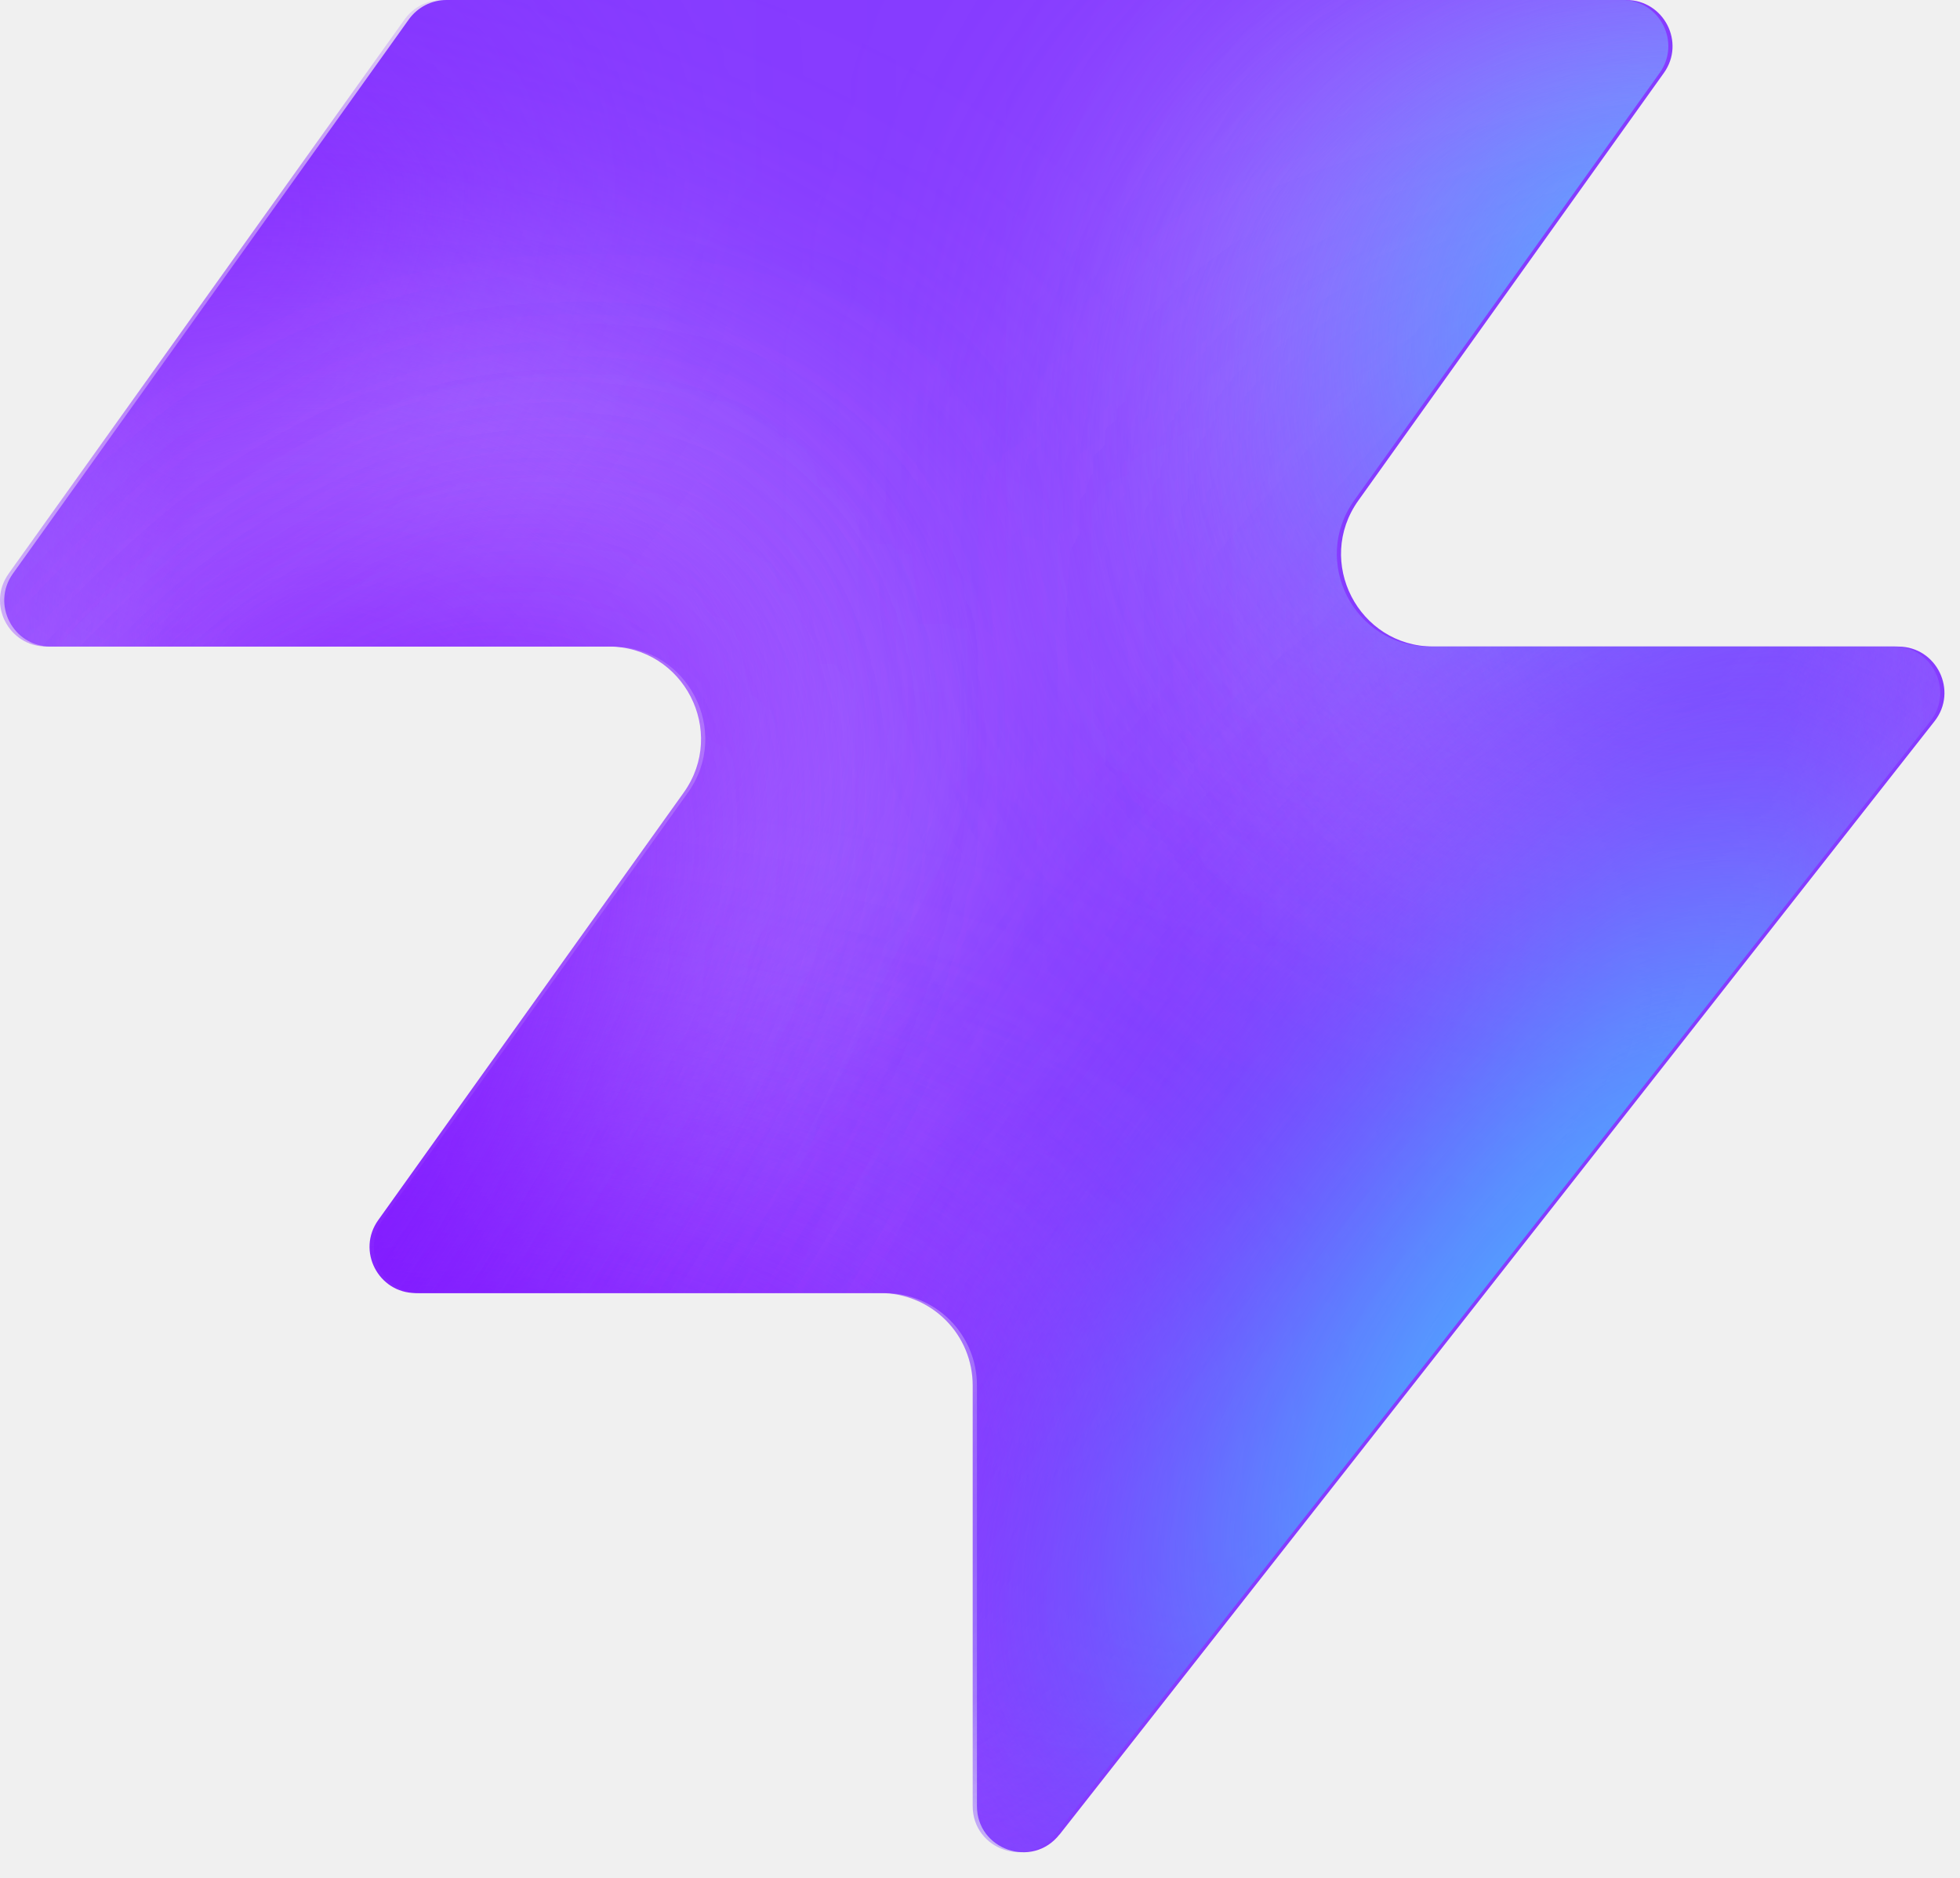
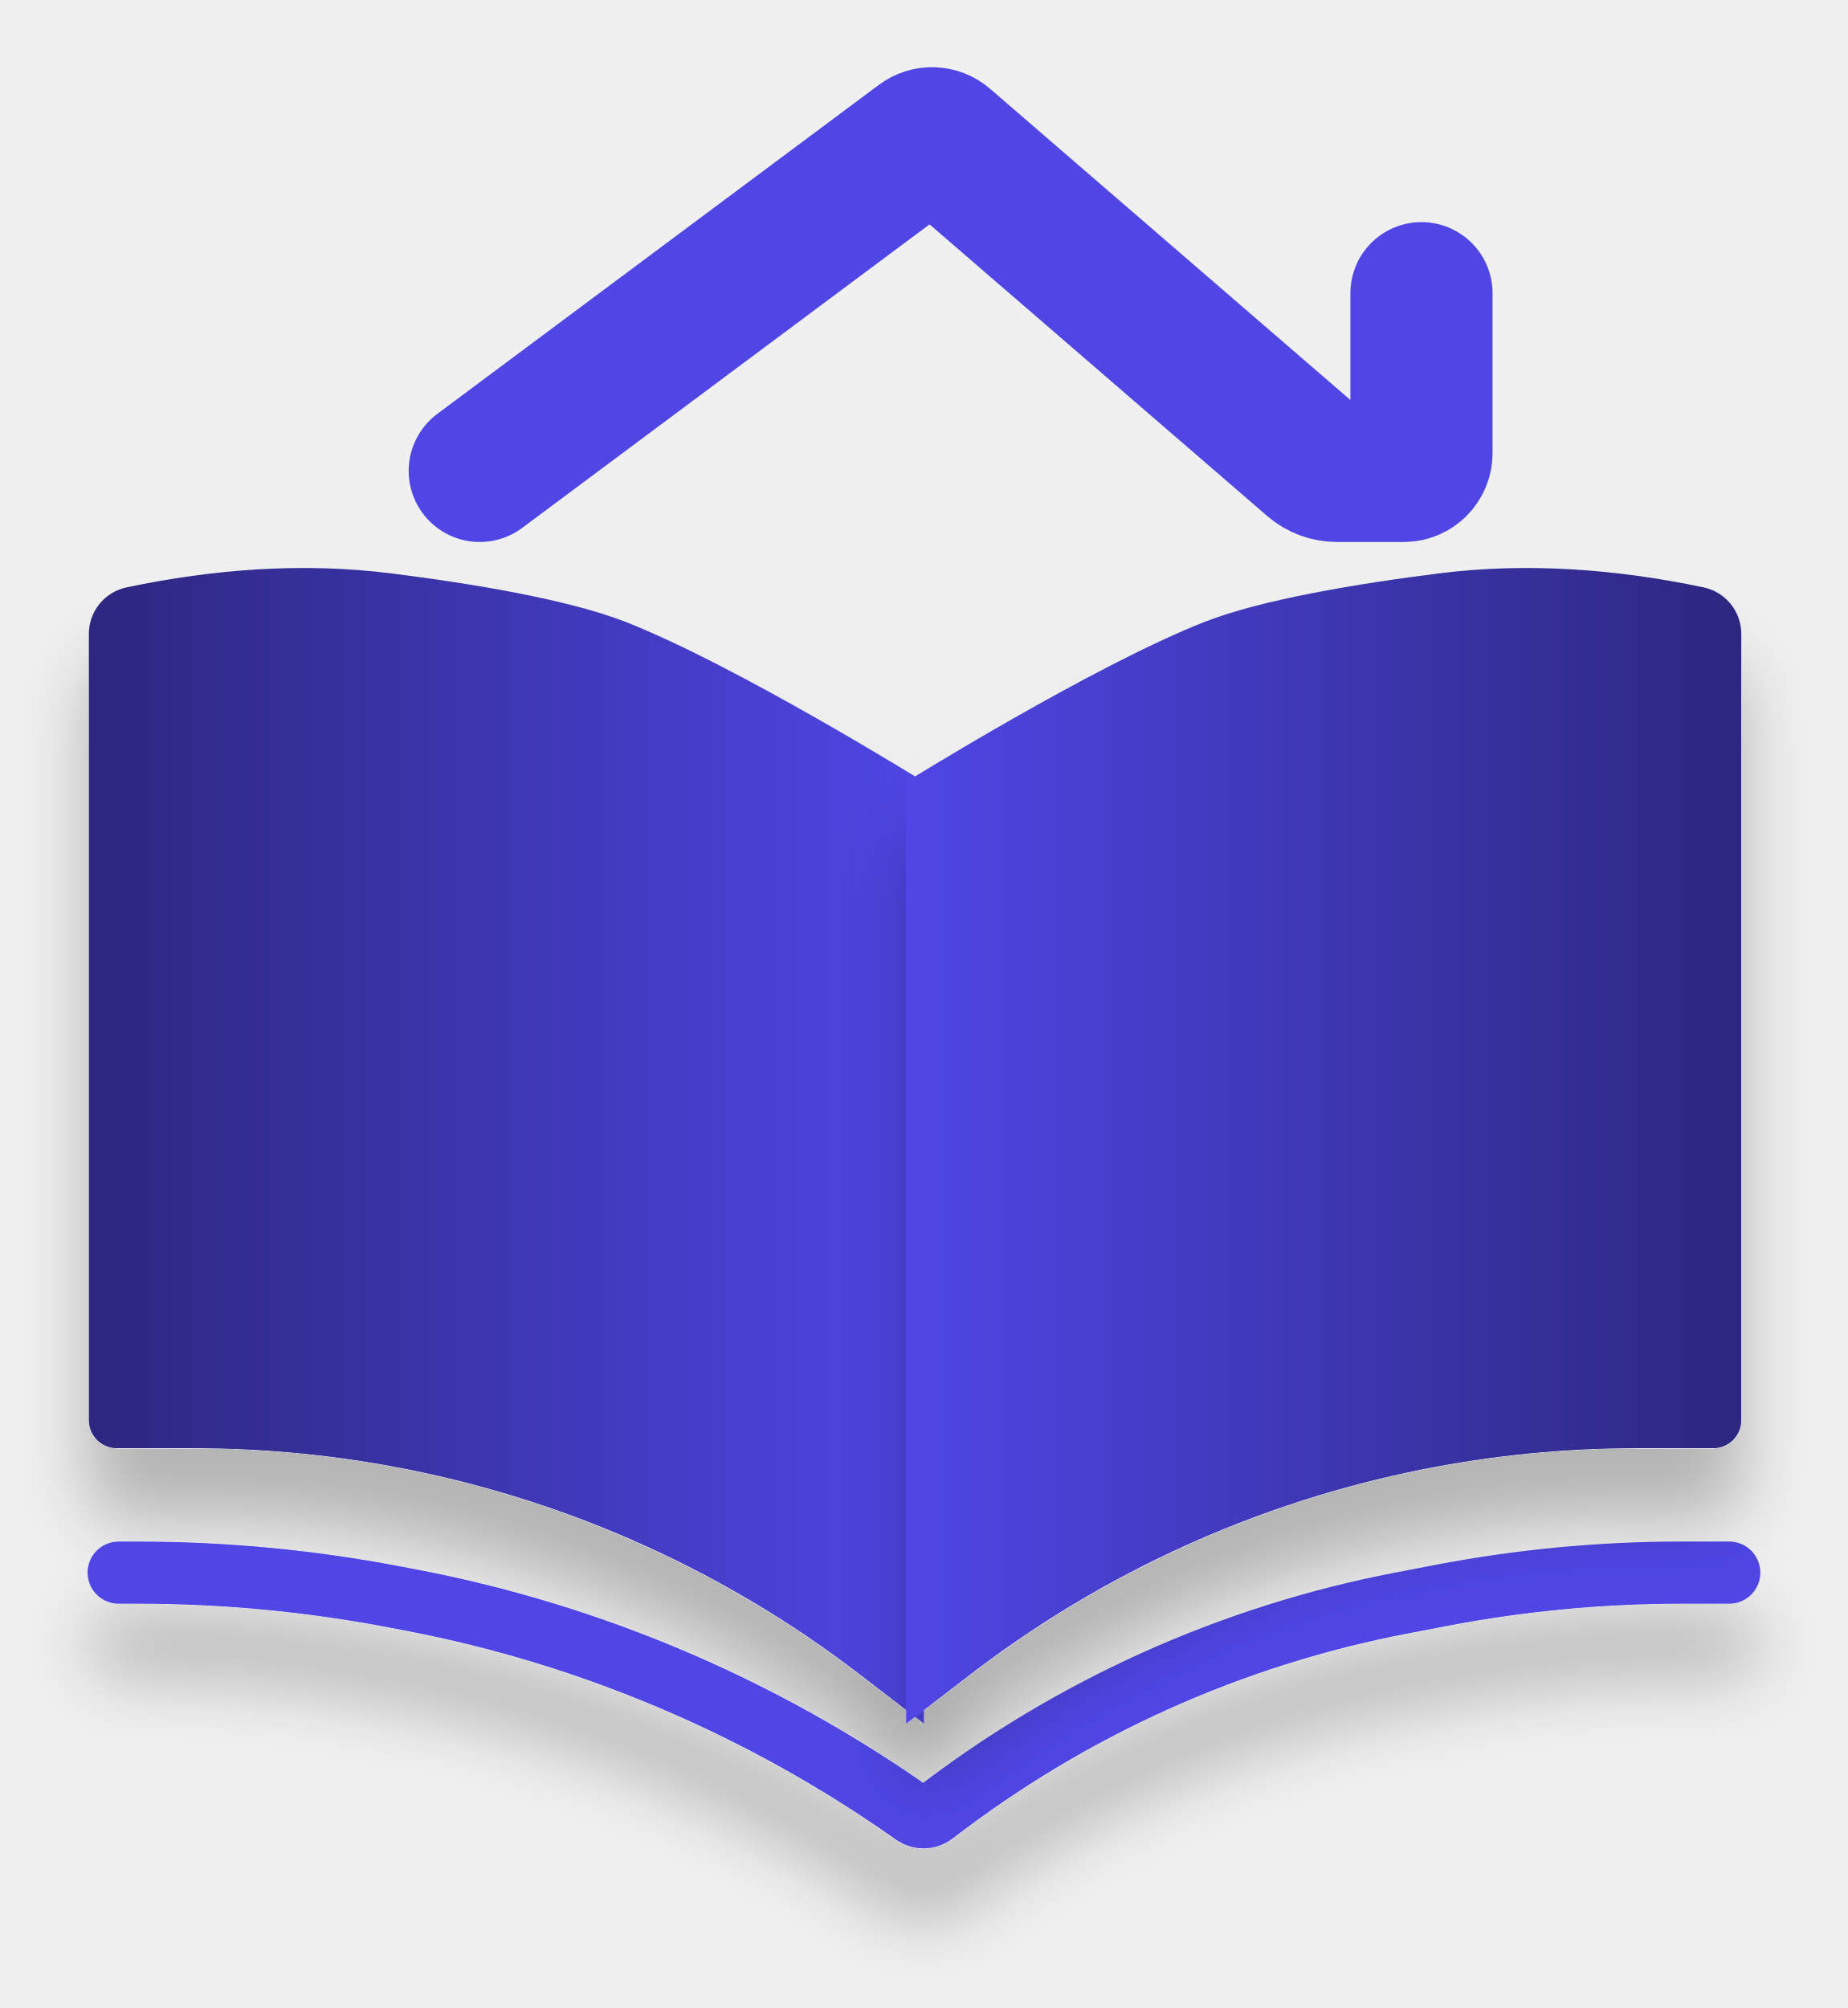
- <svg xmlns="http://www.w3.org/2000/svg" width="48" height="46" fill="none" viewBox="0 0 48 46">
-   <path fill="#863bff" d="M25.946 44.938c-.664.845-2.021.375-2.021-.698V33.937a2.26 2.26 0 0 0-2.262-2.262H10.287c-.92 0-1.456-1.04-.92-1.788l7.48-10.471c1.07-1.497 0-3.578-1.842-3.578H1.237c-.92 0-1.456-1.04-.92-1.788L10.013.474c.214-.297.556-.474.92-.474h28.894c.92 0 1.456 1.04.92 1.788l-7.48 10.471c-1.07 1.498 0 3.579 1.842 3.579h11.377c.943 0 1.473 1.088.89 1.83L25.947 44.94z" style="fill:#863bff;fill:color(display-p3 .525 .23 1);fill-opacity:1" />
-   <mask id="a" width="48" height="46" x="0" y="0" maskUnits="userSpaceOnUse" style="mask-type:alpha">
-     <path fill="#000" d="M25.842 44.938c-.664.844-2.021.375-2.021-.698V33.937a2.26 2.26 0 0 0-2.262-2.262H10.183c-.92 0-1.456-1.04-.92-1.788l7.48-10.471c1.07-1.498 0-3.579-1.842-3.579H1.133c-.92 0-1.456-1.04-.92-1.787L9.91.473c.214-.297.556-.474.92-.474h28.894c.92 0 1.456 1.04.92 1.788l-7.48 10.471c-1.07 1.498 0 3.578 1.842 3.578h11.377c.943 0 1.473 1.088.89 1.832L25.843 44.94z" style="fill:#000;fill-opacity:1" />
-   </mask>
-   <g mask="url(#a)">
-     <g filter="url(#b)">
-       <ellipse cx="5.508" cy="14.704" fill="#ede6ff" rx="5.508" ry="14.704" style="fill:#ede6ff;fill:color(display-p3 .927 .903 1);fill-opacity:1" transform="matrix(.00324 1 1 -.00324 -4.47 31.516)" />
+ <svg xmlns="http://www.w3.org/2000/svg" width="104" height="113" viewBox="0 0 104 113" fill="none">
+   <g clip-path="url(#clip0_1_3)">
+     <g filter="url(#filter0_d_1_3)">
+       <path d="M5 35.675V79.921C5 80.793 5.707 81.5 6.579 81.5H10.906C14.959 81.5 19.002 81.9 22.976 82.695C32.202 84.54 40.883 88.477 48.35 94.202L52 97V74V44C52 44 41.461 37.45 35.214 35C31.97 33.727 26.512 32.833 22.015 32.267C17.049 31.641 12.027 32.023 7.128 33.053C5.888 33.313 5 34.407 5 35.675Z" fill="url(#paint0_linear_1_3)" />
+       <path d="M6.679 88.5H7.782C12.631 88.5 17.469 88.959 22.231 89.871L23.203 90.057C33.331 91.996 43.013 96.142 51.432 102.098C51.767 102.335 52.222 102.329 52.547 102.078C60.28 96.11 69.308 92.043 78.903 90.206L81.12 89.781C85.57 88.929 90.09 88.5 94.621 88.5H97.321" stroke="#4F46E5" stroke-width="3.5" stroke-linecap="round" />
    </g>
-     <g filter="url(#c)">
-       <ellipse cx="10.399" cy="29.851" fill="#ede6ff" rx="10.399" ry="29.851" style="fill:#ede6ff;fill:color(display-p3 .927 .903 1);fill-opacity:1" transform="matrix(.00324 1 1 -.00324 -39.328 7.883)" />
+     <g filter="url(#filter1_d_1_3)">
+       <path d="M98 35.675V79.921C98 80.793 97.293 81.5 96.421 81.5H92.094C88.041 81.5 83.998 81.9 80.025 82.695C70.798 84.54 62.117 88.477 54.65 94.202L51 97V74V44C51 44 61.539 37.45 67.786 35C71.03 33.727 76.488 32.833 80.985 32.267C85.951 31.641 90.973 32.023 95.872 33.053C97.112 33.313 98 34.407 98 35.675Z" fill="url(#paint1_linear_1_3)" />
    </g>
-     <g filter="url(#d)">
-       <ellipse cx="5.508" cy="30.487" fill="#7e14ff" rx="5.508" ry="30.487" style="fill:#7e14ff;fill:color(display-p3 .492 .077 1);fill-opacity:1" transform="rotate(89.814 -25.913 -14.639)scale(1 -1)" />
-     </g>
-     <g filter="url(#e)">
-       <ellipse cx="5.508" cy="30.599" fill="#7e14ff" rx="5.508" ry="30.599" style="fill:#7e14ff;fill:color(display-p3 .492 .077 1);fill-opacity:1" transform="rotate(89.814 -32.644 -3.334)scale(1 -1)" />
-     </g>
-     <g filter="url(#f)">
-       <ellipse cx="5.508" cy="30.599" fill="#7e14ff" rx="5.508" ry="30.599" style="fill:#7e14ff;fill:color(display-p3 .492 .077 1);fill-opacity:1" transform="matrix(.00324 1 1 -.00324 -34.34 30.47)" />
-     </g>
-     <g filter="url(#g)">
-       <ellipse cx="14.072" cy="22.078" fill="#ede6ff" rx="14.072" ry="22.078" style="fill:#ede6ff;fill:color(display-p3 .927 .903 1);fill-opacity:1" transform="rotate(93.35 24.506 48.493)scale(-1 1)" />
-     </g>
-     <g filter="url(#h)">
-       <ellipse cx="3.47" cy="21.501" fill="#7e14ff" rx="3.47" ry="21.501" style="fill:#7e14ff;fill:color(display-p3 .492 .077 1);fill-opacity:1" transform="rotate(89.009 28.708 47.59)scale(-1 1)" />
-     </g>
-     <g filter="url(#i)">
-       <ellipse cx="3.47" cy="21.501" fill="#7e14ff" rx="3.47" ry="21.501" style="fill:#7e14ff;fill:color(display-p3 .492 .077 1);fill-opacity:1" transform="rotate(89.009 28.708 47.59)scale(-1 1)" />
-     </g>
-     <g filter="url(#j)">
-       <ellipse cx=".387" cy="8.972" fill="#7e14ff" rx="4.407" ry="29.108" style="fill:#7e14ff;fill:color(display-p3 .492 .077 1);fill-opacity:1" transform="rotate(39.51 .387 8.972)" />
-     </g>
-     <g filter="url(#k)">
-       <ellipse cx="47.523" cy="-6.092" fill="#7e14ff" rx="4.407" ry="29.108" style="fill:#7e14ff;fill:color(display-p3 .492 .077 1);fill-opacity:1" transform="rotate(37.892 47.523 -6.092)" />
-     </g>
-     <g filter="url(#l)">
-       <ellipse cx="41.412" cy="6.333" fill="#47bfff" rx="5.971" ry="9.665" style="fill:#47bfff;fill:color(display-p3 .28 .748 1);fill-opacity:1" transform="rotate(37.892 41.412 6.333)" />
-     </g>
-     <g filter="url(#m)">
-       <ellipse cx="-1.879" cy="38.332" fill="#7e14ff" rx="4.407" ry="29.108" style="fill:#7e14ff;fill:color(display-p3 .492 .077 1);fill-opacity:1" transform="rotate(37.892 -1.88 38.332)" />
-     </g>
-     <g filter="url(#n)">
-       <ellipse cx="-1.879" cy="38.332" fill="#7e14ff" rx="4.407" ry="29.108" style="fill:#7e14ff;fill:color(display-p3 .492 .077 1);fill-opacity:1" transform="rotate(37.892 -1.88 38.332)" />
-     </g>
-     <g filter="url(#o)">
-       <ellipse cx="35.651" cy="29.907" fill="#7e14ff" rx="4.407" ry="29.108" style="fill:#7e14ff;fill:color(display-p3 .492 .077 1);fill-opacity:1" transform="rotate(37.892 35.651 29.907)" />
-     </g>
-     <g filter="url(#p)">
-       <ellipse cx="38.418" cy="32.4" fill="#47bfff" rx="5.971" ry="15.297" style="fill:#47bfff;fill:color(display-p3 .28 .748 1);fill-opacity:1" transform="rotate(37.892 38.418 32.4)" />
-     </g>
+     <path d="M27 26.5L51.856 7.98C52.232 7.699 52.753 7.718 53.108 8.025L73.937 26.014C74.3 26.327 74.764 26.5 75.244 26.5H79C79.552 26.5 80 26.052 80 25.5V16.5" stroke="#4F46E5" stroke-width="8" stroke-linecap="round" />
  </g>
  <defs>
-     <filter id="b" width="60.045" height="41.654" x="-19.77" y="16.149" color-interpolation-filters="sRGB" filterUnits="userSpaceOnUse">
+     <filter id="filter0_d_1_3" x="0.929" y="31.963" width="102.143" height="80.058" filterUnits="userSpaceOnUse" color-interpolation-filters="sRGB">
      <feFlood flood-opacity="0" result="BackgroundImageFix" />
-       <feBlend in="SourceGraphic" in2="BackgroundImageFix" result="shape" />
-       <feGaussianBlur result="effect1_foregroundBlur_2002_17158" stdDeviation="7.659" />
+       <feColorMatrix in="SourceAlpha" type="matrix" values="0 0 0 0 0 0 0 0 0 0 0 0 0 0 0 0 0 0 127 0" result="hardAlpha" />
+       <feOffset dy="4" />
+       <feGaussianBlur stdDeviation="2" />
+       <feComposite in2="hardAlpha" operator="out" />
+       <feColorMatrix type="matrix" values="0 0 0 0 0 0 0 0 0 0 0 0 0 0 0 0 0 0 0.25 0" />
+       <feBlend mode="normal" in2="BackgroundImageFix" result="effect1_dropShadow_1_3" />
+       <feBlend mode="normal" in="SourceGraphic" in2="effect1_dropShadow_1_3" result="shape" />
    </filter>
-     <filter id="c" width="90.34" height="51.437" x="-54.613" y="-7.533" color-interpolation-filters="sRGB" filterUnits="userSpaceOnUse">
+     <filter id="filter1_d_1_3" x="47" y="31.963" width="55" height="75.037" filterUnits="userSpaceOnUse" color-interpolation-filters="sRGB">
      <feFlood flood-opacity="0" result="BackgroundImageFix" />
-       <feBlend in="SourceGraphic" in2="BackgroundImageFix" result="shape" />
-       <feGaussianBlur result="effect1_foregroundBlur_2002_17158" stdDeviation="7.659" />
+       <feColorMatrix in="SourceAlpha" type="matrix" values="0 0 0 0 0 0 0 0 0 0 0 0 0 0 0 0 0 0 127 0" result="hardAlpha" />
+       <feOffset dy="4" />
+       <feGaussianBlur stdDeviation="2" />
+       <feComposite in2="hardAlpha" operator="out" />
+       <feColorMatrix type="matrix" values="0 0 0 0 0 0 0 0 0 0 0 0 0 0 0 0 0 0 0.25 0" />
+       <feBlend mode="normal" in2="BackgroundImageFix" result="effect1_dropShadow_1_3" />
+       <feBlend mode="normal" in="SourceGraphic" in2="effect1_dropShadow_1_3" result="shape" />
    </filter>
-     <filter id="d" width="79.355" height="29.4" x="-49.64" y="2.03" color-interpolation-filters="sRGB" filterUnits="userSpaceOnUse">
-       <feFlood flood-opacity="0" result="BackgroundImageFix" />
-       <feBlend in="SourceGraphic" in2="BackgroundImageFix" result="shape" />
-       <feGaussianBlur result="effect1_foregroundBlur_2002_17158" stdDeviation="4.596" />
-     </filter>
-     <filter id="e" width="79.579" height="29.4" x="-45.045" y="20.029" color-interpolation-filters="sRGB" filterUnits="userSpaceOnUse">
-       <feFlood flood-opacity="0" result="BackgroundImageFix" />
-       <feBlend in="SourceGraphic" in2="BackgroundImageFix" result="shape" />
-       <feGaussianBlur result="effect1_foregroundBlur_2002_17158" stdDeviation="4.596" />
-     </filter>
-     <filter id="f" width="79.579" height="29.4" x="-43.513" y="21.178" color-interpolation-filters="sRGB" filterUnits="userSpaceOnUse">
-       <feFlood flood-opacity="0" result="BackgroundImageFix" />
-       <feBlend in="SourceGraphic" in2="BackgroundImageFix" result="shape" />
-       <feGaussianBlur result="effect1_foregroundBlur_2002_17158" stdDeviation="4.596" />
-     </filter>
-     <filter id="g" width="74.749" height="58.852" x="15.756" y="-17.901" color-interpolation-filters="sRGB" filterUnits="userSpaceOnUse">
-       <feFlood flood-opacity="0" result="BackgroundImageFix" />
-       <feBlend in="SourceGraphic" in2="BackgroundImageFix" result="shape" />
-       <feGaussianBlur result="effect1_foregroundBlur_2002_17158" stdDeviation="7.659" />
-     </filter>
-     <filter id="h" width="61.377" height="25.362" x="23.548" y="2.284" color-interpolation-filters="sRGB" filterUnits="userSpaceOnUse">
-       <feFlood flood-opacity="0" result="BackgroundImageFix" />
-       <feBlend in="SourceGraphic" in2="BackgroundImageFix" result="shape" />
-       <feGaussianBlur result="effect1_foregroundBlur_2002_17158" stdDeviation="4.596" />
-     </filter>
-     <filter id="i" width="61.377" height="25.362" x="23.548" y="2.284" color-interpolation-filters="sRGB" filterUnits="userSpaceOnUse">
-       <feFlood flood-opacity="0" result="BackgroundImageFix" />
-       <feBlend in="SourceGraphic" in2="BackgroundImageFix" result="shape" />
-       <feGaussianBlur result="effect1_foregroundBlur_2002_17158" stdDeviation="4.596" />
-     </filter>
-     <filter id="j" width="56.045" height="63.649" x="-27.636" y="-22.853" color-interpolation-filters="sRGB" filterUnits="userSpaceOnUse">
-       <feFlood flood-opacity="0" result="BackgroundImageFix" />
-       <feBlend in="SourceGraphic" in2="BackgroundImageFix" result="shape" />
-       <feGaussianBlur result="effect1_foregroundBlur_2002_17158" stdDeviation="4.596" />
-     </filter>
-     <filter id="k" width="54.814" height="64.646" x="20.116" y="-38.415" color-interpolation-filters="sRGB" filterUnits="userSpaceOnUse">
-       <feFlood flood-opacity="0" result="BackgroundImageFix" />
-       <feBlend in="SourceGraphic" in2="BackgroundImageFix" result="shape" />
-       <feGaussianBlur result="effect1_foregroundBlur_2002_17158" stdDeviation="4.596" />
-     </filter>
-     <filter id="l" width="33.541" height="35.313" x="24.641" y="-11.323" color-interpolation-filters="sRGB" filterUnits="userSpaceOnUse">
-       <feFlood flood-opacity="0" result="BackgroundImageFix" />
-       <feBlend in="SourceGraphic" in2="BackgroundImageFix" result="shape" />
-       <feGaussianBlur result="effect1_foregroundBlur_2002_17158" stdDeviation="4.596" />
-     </filter>
-     <filter id="m" width="54.814" height="64.646" x="-29.286" y="6.009" color-interpolation-filters="sRGB" filterUnits="userSpaceOnUse">
-       <feFlood flood-opacity="0" result="BackgroundImageFix" />
-       <feBlend in="SourceGraphic" in2="BackgroundImageFix" result="shape" />
-       <feGaussianBlur result="effect1_foregroundBlur_2002_17158" stdDeviation="4.596" />
-     </filter>
-     <filter id="n" width="54.814" height="64.646" x="-29.286" y="6.009" color-interpolation-filters="sRGB" filterUnits="userSpaceOnUse">
-       <feFlood flood-opacity="0" result="BackgroundImageFix" />
-       <feBlend in="SourceGraphic" in2="BackgroundImageFix" result="shape" />
-       <feGaussianBlur result="effect1_foregroundBlur_2002_17158" stdDeviation="4.596" />
-     </filter>
-     <filter id="o" width="54.814" height="64.646" x="8.244" y="-2.416" color-interpolation-filters="sRGB" filterUnits="userSpaceOnUse">
-       <feFlood flood-opacity="0" result="BackgroundImageFix" />
-       <feBlend in="SourceGraphic" in2="BackgroundImageFix" result="shape" />
-       <feGaussianBlur result="effect1_foregroundBlur_2002_17158" stdDeviation="4.596" />
-     </filter>
-     <filter id="p" width="39.409" height="43.623" x="18.713" y="10.588" color-interpolation-filters="sRGB" filterUnits="userSpaceOnUse">
-       <feFlood flood-opacity="0" result="BackgroundImageFix" />
-       <feBlend in="SourceGraphic" in2="BackgroundImageFix" result="shape" />
-       <feGaussianBlur result="effect1_foregroundBlur_2002_17158" stdDeviation="4.596" />
-     </filter>
+     <linearGradient id="paint0_linear_1_3" x1="52" y1="64.25" x2="5" y2="64.25" gradientUnits="userSpaceOnUse">
+       <stop stop-color="#4F46E5" />
+       <stop offset="1" stop-color="#2C277F" />
+     </linearGradient>
+     <linearGradient id="paint1_linear_1_3" x1="51" y1="64.25" x2="98" y2="64.25" gradientUnits="userSpaceOnUse">
+       <stop stop-color="#4F46E5" />
+       <stop offset="1" stop-color="#2C277F" />
+     </linearGradient>
+     <clipPath id="clip0_1_3">
+       <rect width="104" height="113" fill="white" />
+     </clipPath>
  </defs>
</svg>
